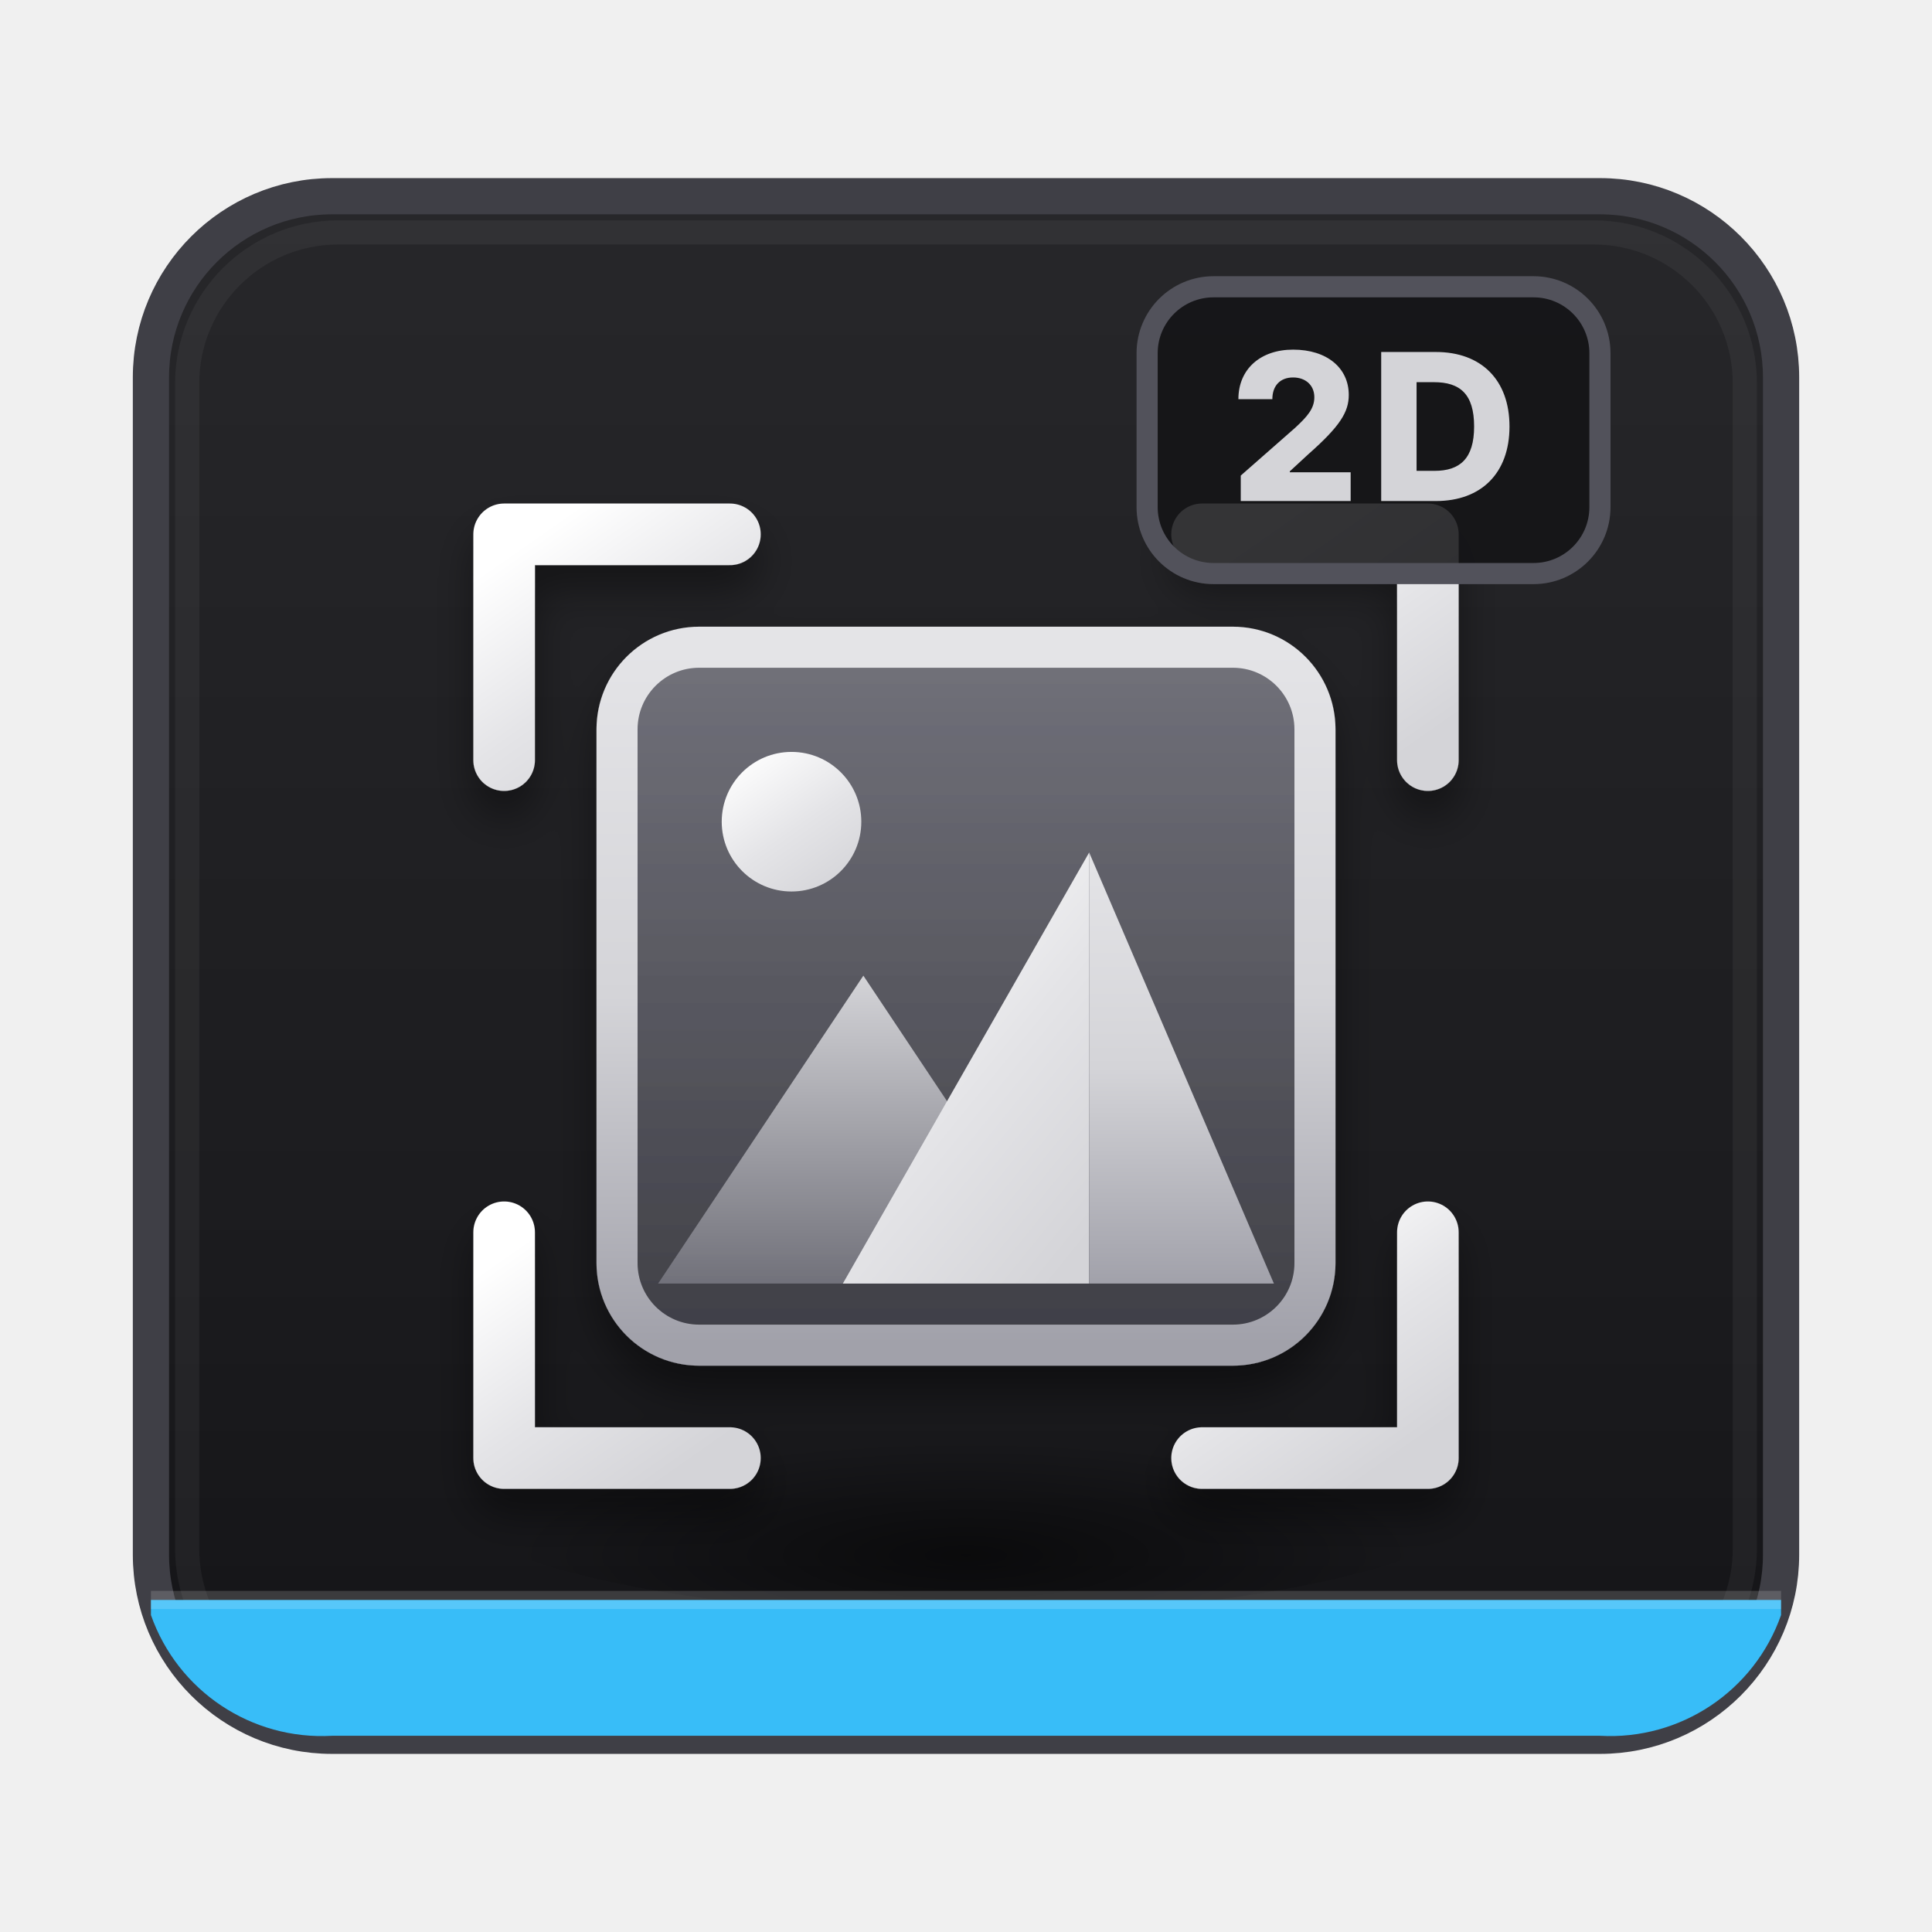
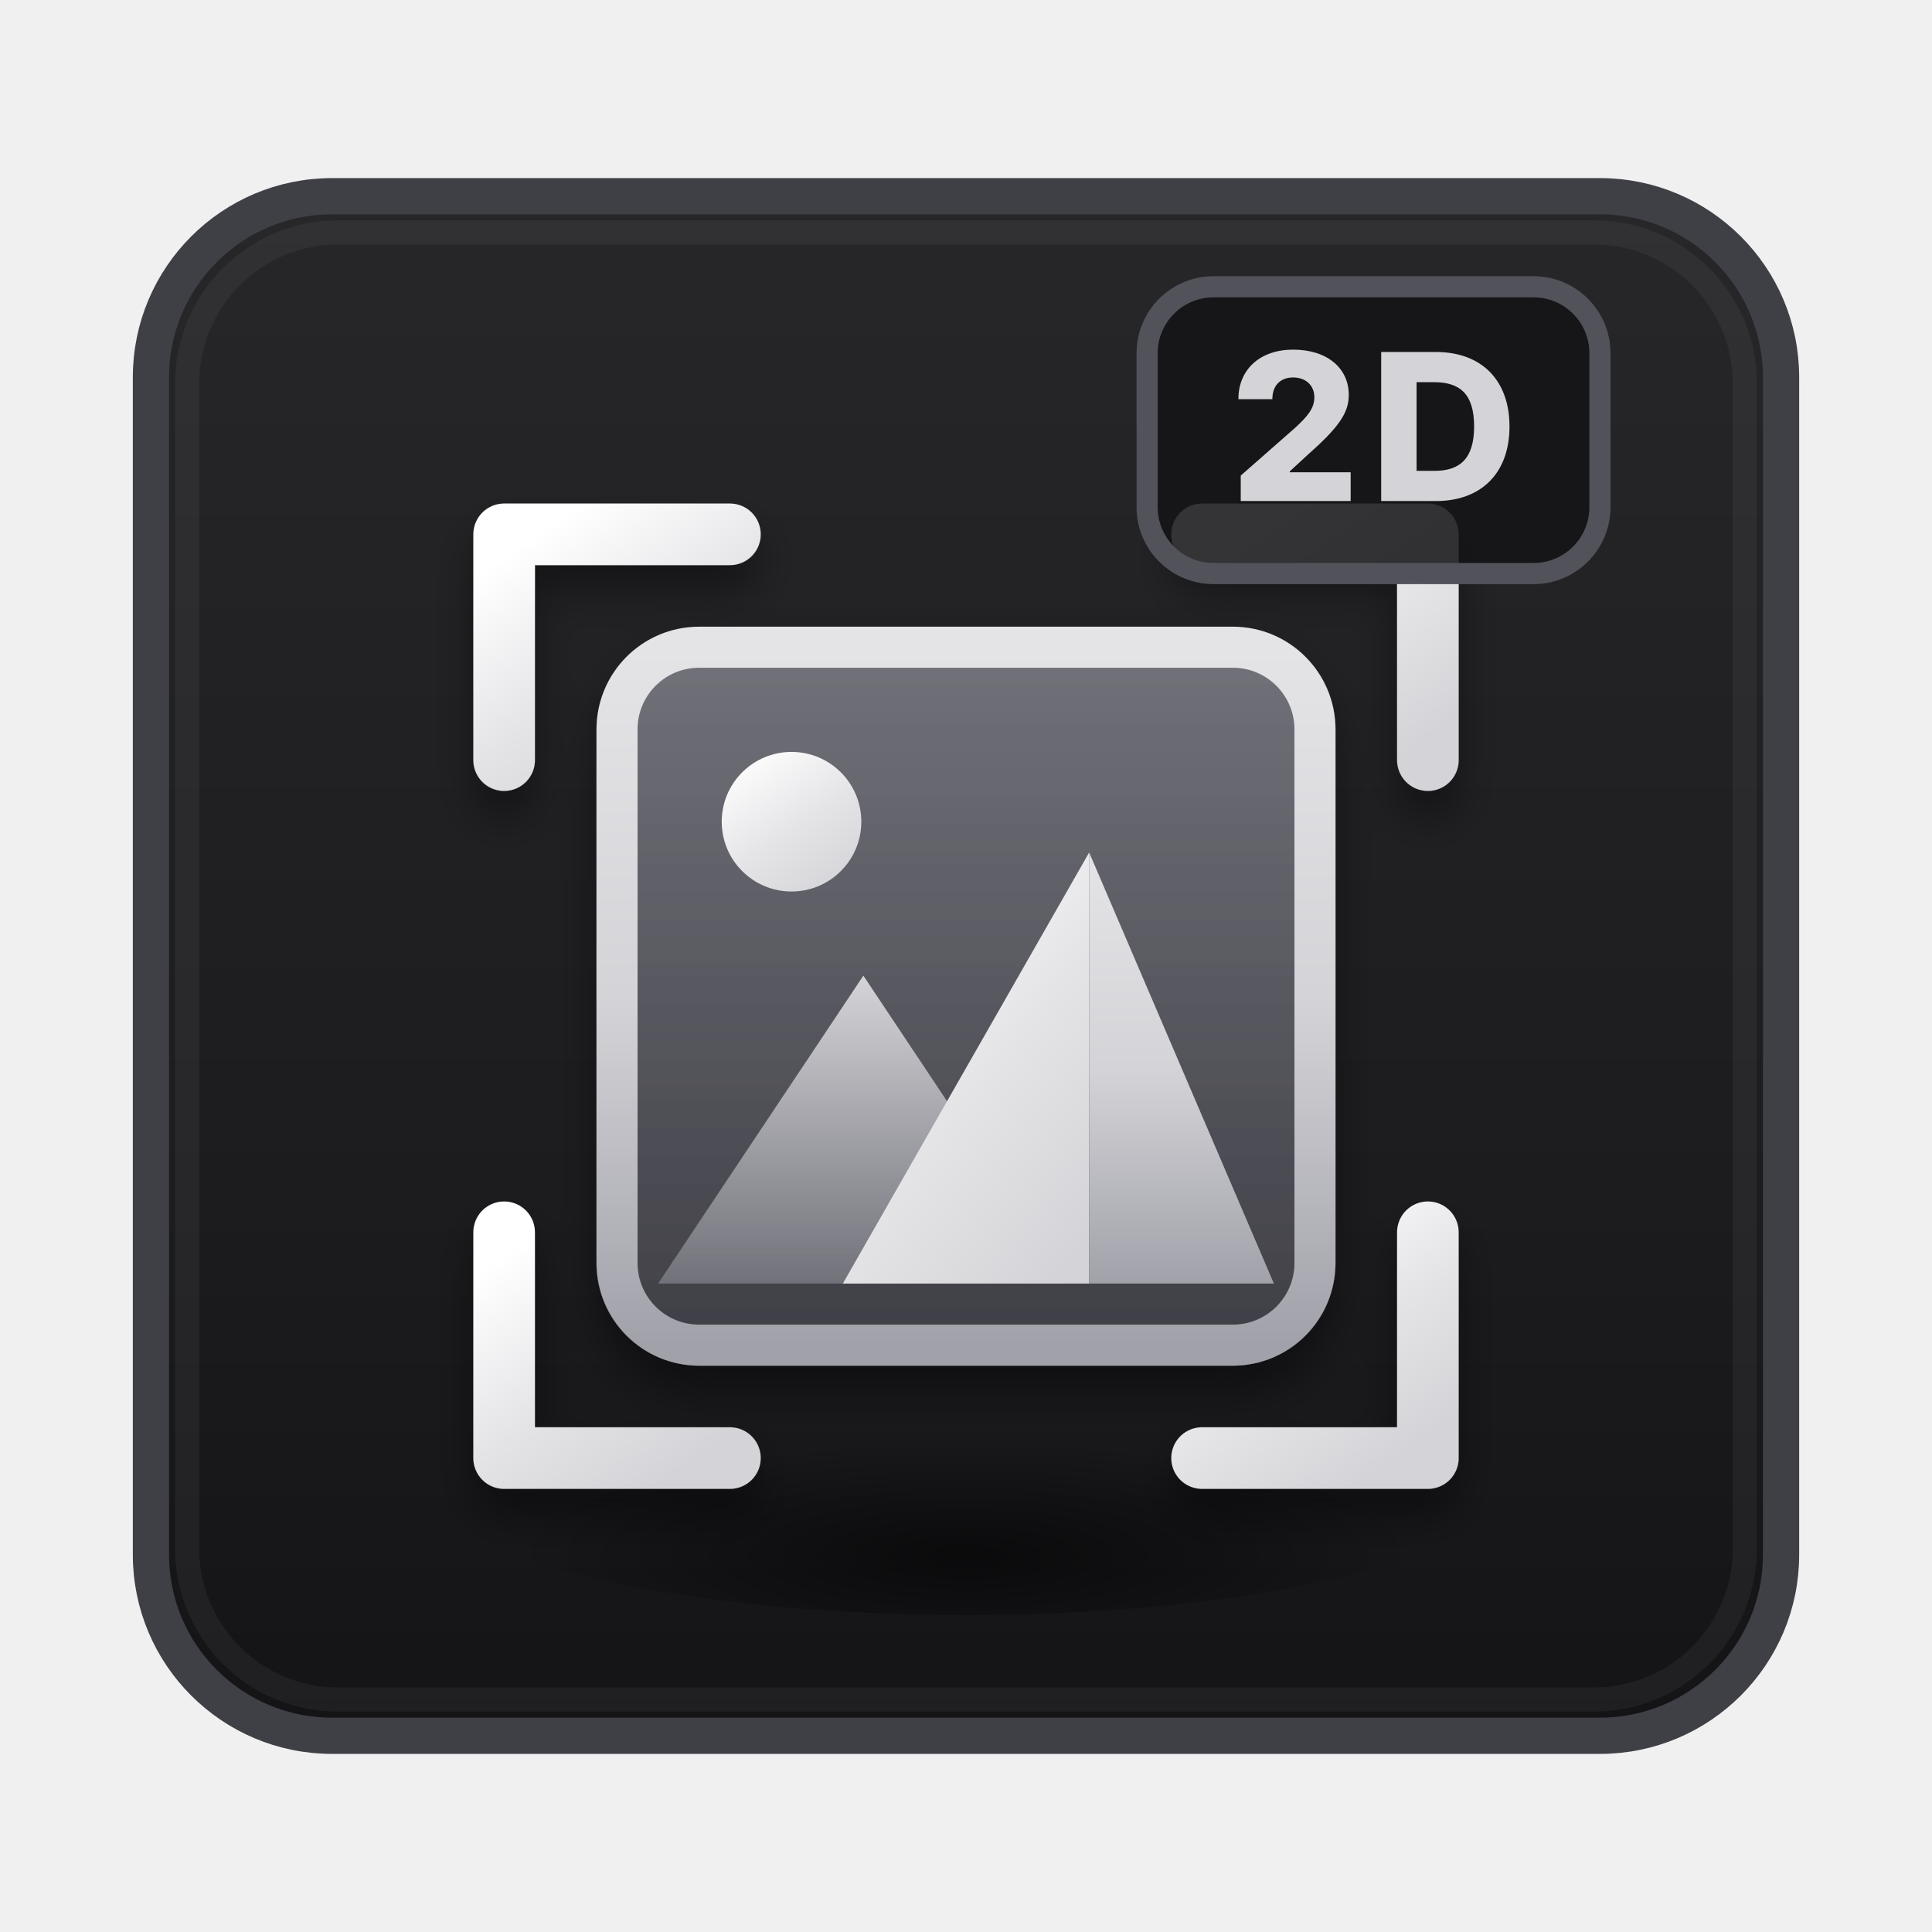
<svg xmlns="http://www.w3.org/2000/svg" viewBox="0 0 64 64" width="64" height="64">
  <defs>
    <linearGradient id="uv_bright" x1="0.15" y1="0" x2="0.85" y2="1">
      <stop offset="0%" stop-color="#FFFFFF" />
      <stop offset="55%" stop-color="#E4E4E7" />
      <stop offset="100%" stop-color="#D4D4D8" />
    </linearGradient>
    <linearGradient id="uv_mid" x1="0" y1="0" x2="0" y2="1">
      <stop offset="0%" stop-color="#E4E4E7" />
      <stop offset="50%" stop-color="#D4D4D8" />
      <stop offset="100%" stop-color="#A1A1AA" />
    </linearGradient>
    <linearGradient id="uv_slate" x1="0" y1="0" x2="0" y2="1">
      <stop offset="0%" stop-color="#D4D4D8" />
      <stop offset="100%" stop-color="#71717A" />
    </linearGradient>
    <linearGradient id="uv_dark" x1="0" y1="0" x2="0" y2="1">
      <stop offset="0%" stop-color="#71717A" />
      <stop offset="100%" stop-color="#3F3F46" />
    </linearGradient>
    <radialGradient id="uv_head_lit" cx="35%" cy="25%" r="72%">
      <stop offset="0%" stop-color="#FFFFFF" />
      <stop offset="55%" stop-color="#E4E4E7" />
      <stop offset="100%" stop-color="#A1A1AA" />
    </radialGradient>
    <radialGradient id="uv_sphere" cx="35%" cy="30%" r="68%">
      <stop offset="0%" stop-color="#FFFFFF" />
      <stop offset="48%" stop-color="#D4D4D8" />
      <stop offset="100%" stop-color="#71717A" />
    </radialGradient>
    <linearGradient id="card_bg" x1="0" y1="0" x2="0" y2="1">
      <stop offset="0%" stop-color="#27272A" />
      <stop offset="65%" stop-color="#1C1C1F" />
      <stop offset="100%" stop-color="#141417" />
    </linearGradient>
    <radialGradient id="card_floor" cx="50%" cy="78%" r="42%">
      <stop offset="0%" stop-color="#000000" stop-opacity="0.55" />
      <stop offset="100%" stop-color="#000000" stop-opacity="0" />
    </radialGradient>
    <filter id="soft_drop" x="-12%" y="-12%" width="124%" height="124%">
      <feDropShadow dx="0" dy="1.3" stdDeviation="1.0" flood-color="#000000" flood-opacity="0.40" />
    </filter>
  </defs>
  <rect x="5" y="6.5" width="54" height="51" rx="6" fill="url(#card_bg)" stroke="#3F3F46" stroke-width="1.2" />
  <rect x="6.2" y="7.7" width="51.6" height="48.6" rx="5" fill="none" stroke="#FFFFFF" stroke-opacity="0.05" stroke-width="0.8" />
  <ellipse cx="32" cy="49" rx="18" ry="4.5" fill="url(#card_floor)" />
  <g transform="translate(32, 33) scale(0.68) translate(-32, -32)" filter="url(#soft_drop)">
    <g fill="none" stroke="url(#uv_bright)" stroke-width="3.0" stroke-linecap="round" stroke-linejoin="round">
      <path d="M 9.5 20.5 L 9.5 9.5 L 20.5 9.5" />
      <path d="M 43.5 9.5 L 54.5 9.5 L 54.5 20.5" />
      <path d="M 9.5 43.5 L 9.5 54.5 L 20.5 54.5" />
      <path d="M 54.5 43.5 L 54.5 54.5 L 43.5 54.5" />
    </g>
    <rect x="15" y="15" width="34" height="34" rx="4" fill="url(#uv_dark)" stroke="url(#uv_mid)" stroke-width="2.0" />
    <circle cx="23.5" cy="23.5" r="3.4" fill="url(#uv_bright)" />
    <polygon points="17,46 27,31 37,46" fill="url(#uv_slate)" />
    <polygon points="26,46 38,25 38,46" fill="url(#uv_bright)" />
    <polygon points="38,25 47,46 38,46" fill="url(#uv_mid)" />
  </g>
  <rect x="38" y="9.5" width="15" height="9.5" rx="2.2" fill="#141417" fill-opacity="0.86" stroke="#52525B" stroke-width="0.7" />
  <text x="45.5" y="16.6" font-family="Segoe UI, Inter, Arial, sans-serif" font-size="6.8" font-weight="800" fill="#D4D4D8" text-anchor="middle" letter-spacing="0.3">2D</text>
-   <path d="M 5 53.5 A 6 6 0 0 0 11 57.5 L 53 57.5 A 6 6 0 0 0 59 53.5 L 59 53 L 5 53 Z" fill="#38BDF8" />
-   <line x1="5" y1="53" x2="59" y2="53" stroke="#FFFFFF" stroke-opacity="0.16" stroke-width="0.6" />
</svg>
